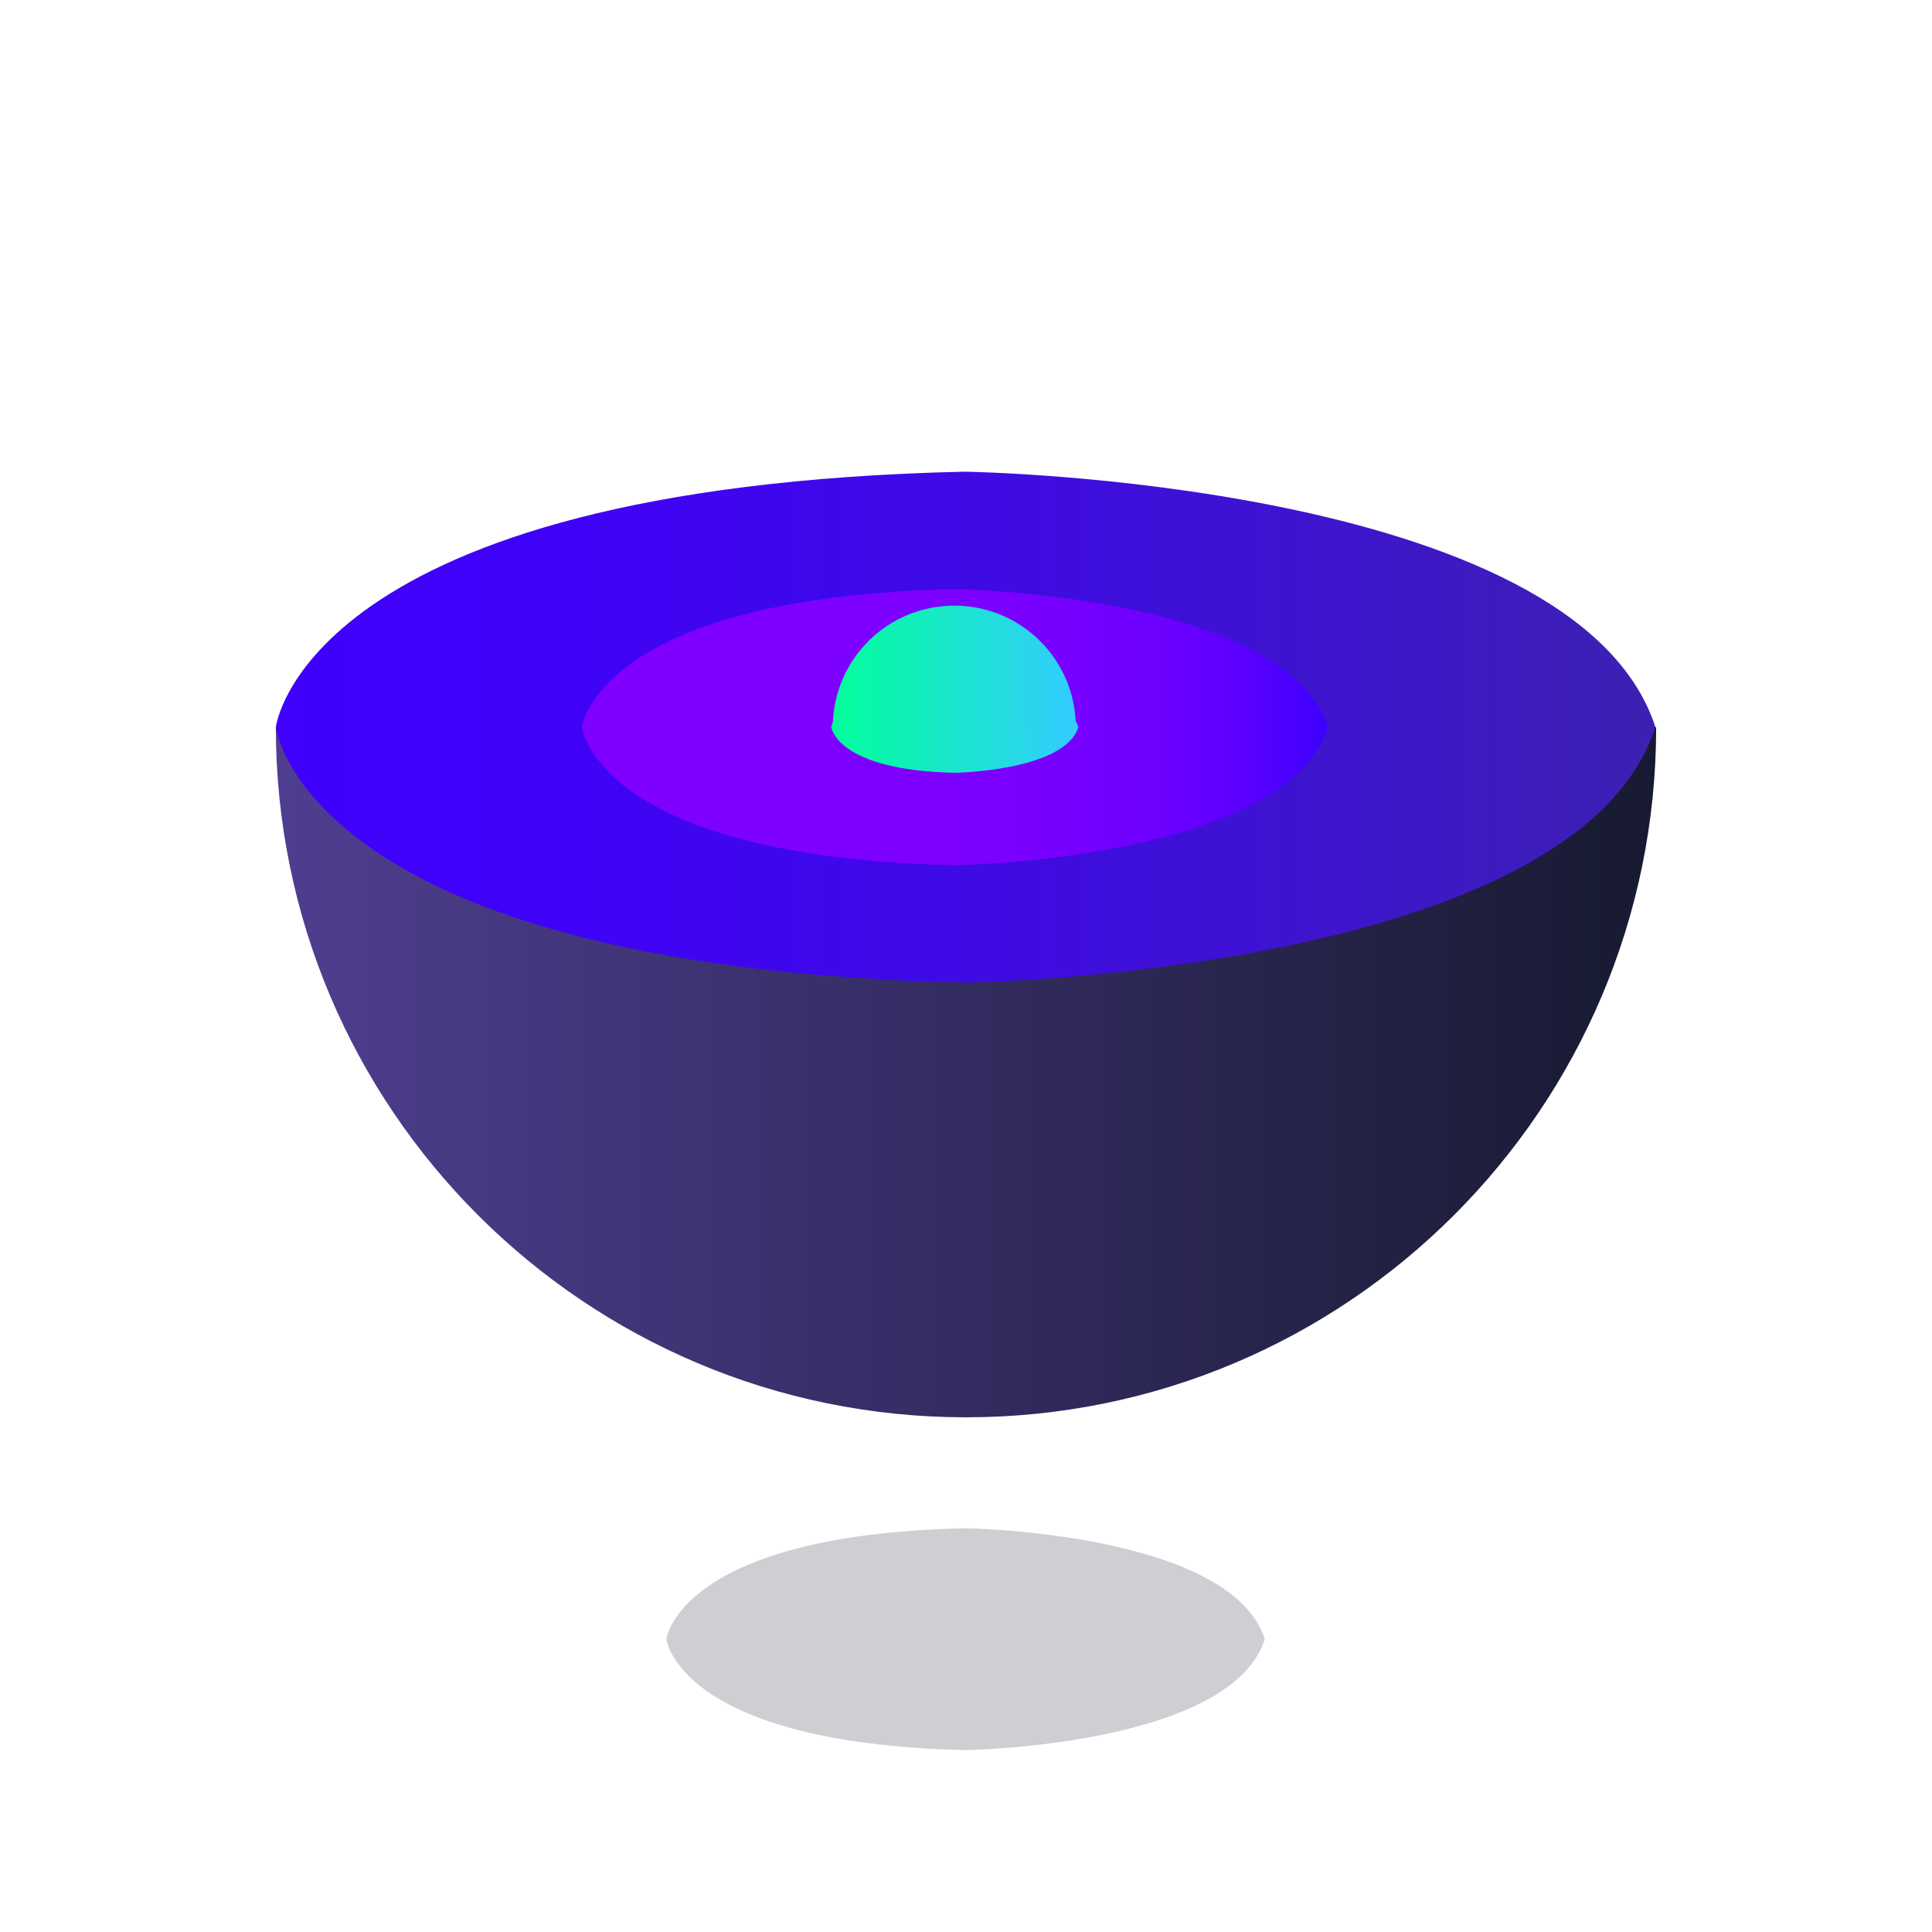
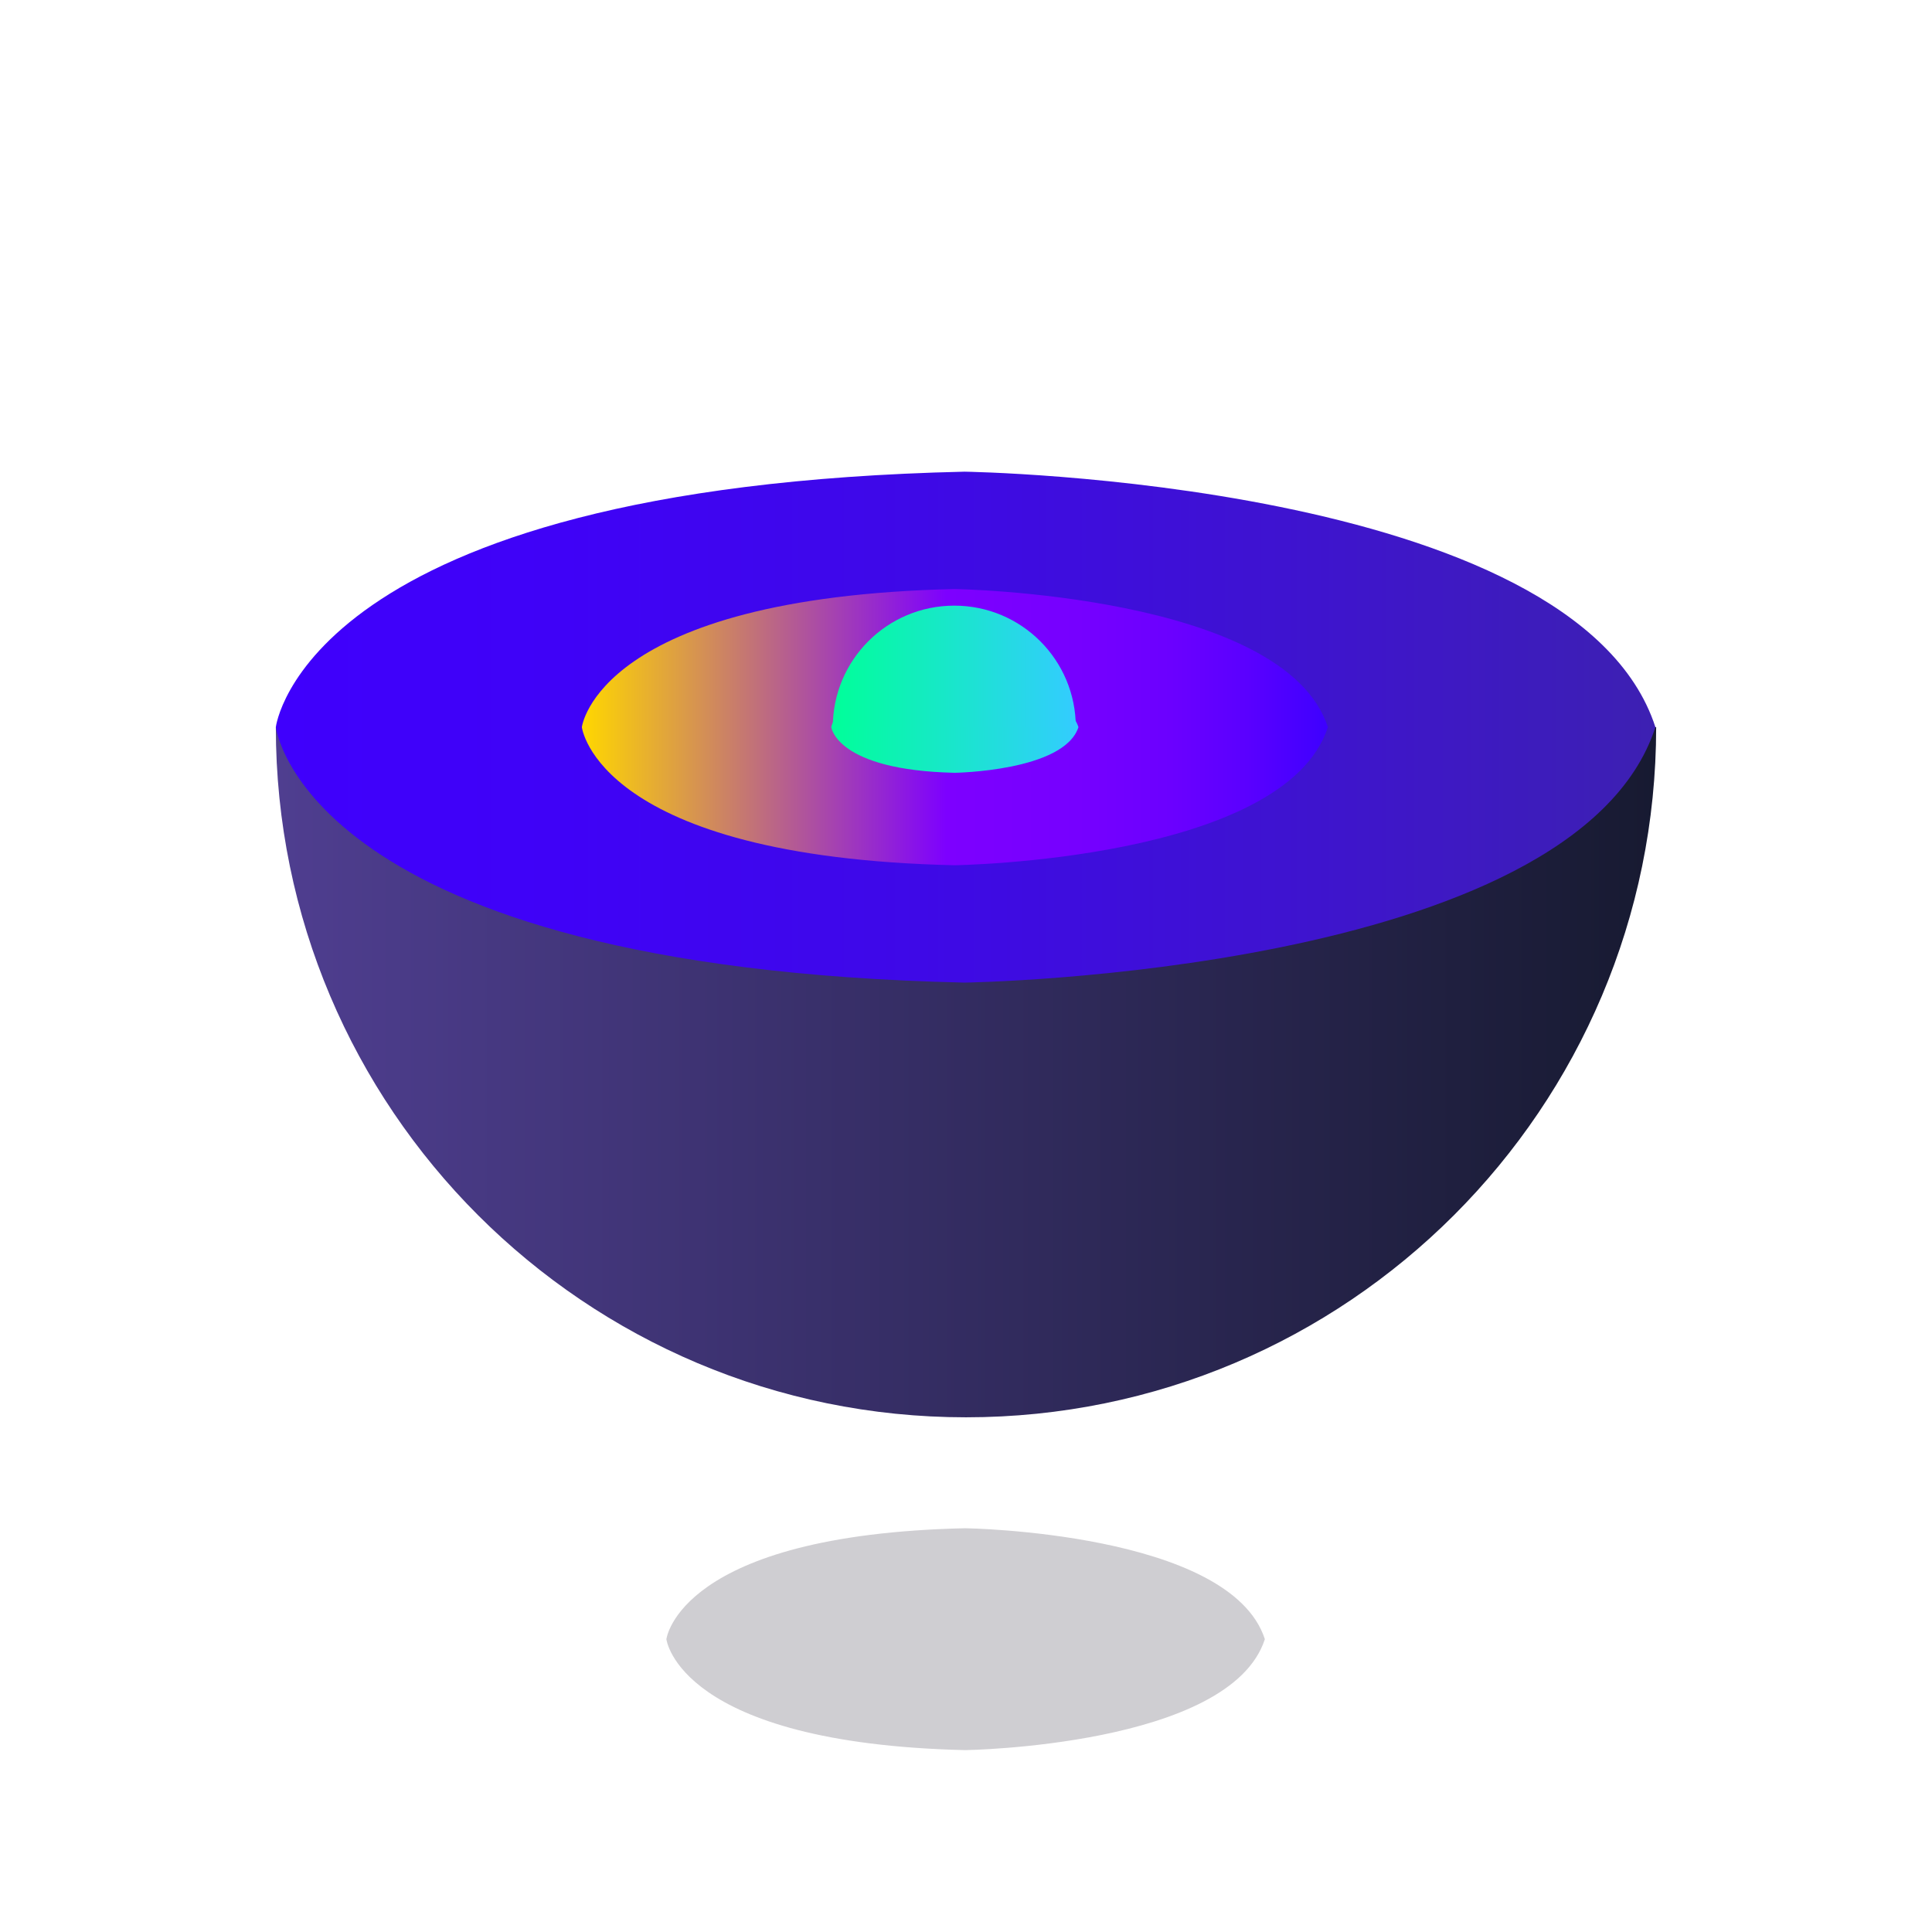
<svg xmlns="http://www.w3.org/2000/svg" version="1.1" id="Capa_1" x="0px" y="0px" viewBox="31 -31 512 512" style="enable-background:new 31 -31 512 512;" xml:space="preserve">
  <style type="text/css">
	.st0{opacity:0.2;fill:#11081C;enable-background:new    ;}
	.st1{fill:none;stroke:url(#SVGID_1_);stroke-width:3;stroke-linecap:round;stroke-linejoin:round;stroke-miterlimit:10;}
	.st2{fill:url(#SVGID_2_);}
	.st3{fill:url(#SVGID_3_);}
	.st4{fill:url(#SVGID_4_);}
	.st5{fill:url(#SVGID_5_);}
	.st6{fill:url(#SVGID_6_);}
</style>
  <path class="st0" d="M286.8,374c-75.9,1.7-79.2,29.4-79.2,29.4s3.2,27.6,79.2,29.4c0,0,70.2-1,79.4-29.4  C357,375,286.8,374,286.8,374z" />
  <linearGradient id="SVGID_1_" gradientUnits="userSpaceOnUse" x1="-526.2" y1="389.3" x2="-526.2" y2="389.3">
    <stop offset="2.945171e-007" style="stop-color:#3F00FC" />
    <stop offset="0.208" style="stop-color:#3F02F7" />
    <stop offset="0.467" style="stop-color:#3E09E7" />
    <stop offset="0.753" style="stop-color:#3E14CE" />
    <stop offset="1" style="stop-color:#3D20B2" />
  </linearGradient>
  <path class="st1" d="M-526.2,389.3" />
  <linearGradient id="SVGID_2_" gradientUnits="userSpaceOnUse" x1="104.087" y1="253.188" x2="469.913" y2="253.188">
    <stop offset="0" style="stop-color:#4F3E90" />
    <stop offset="1" style="stop-color:#171A31" />
  </linearGradient>
  <path class="st2" d="M469.9,161.7c0,101-81.9,182.9-182.9,182.9s-182.9-81.9-182.9-182.9" />
  <linearGradient id="SVGID_3_" gradientUnits="userSpaceOnUse" x1="104.087" y1="161.732" x2="469.722" y2="161.732">
    <stop offset="2.945171e-007" style="stop-color:#3F00FC" />
    <stop offset="0.208" style="stop-color:#3F02F7" />
    <stop offset="0.467" style="stop-color:#3E09E7" />
    <stop offset="0.753" style="stop-color:#3E14CE" />
    <stop offset="1" style="stop-color:#3D20B2" />
  </linearGradient>
  <path class="st3" d="M286.6,94c-175.1,4-182.5,67.7-182.5,67.7s7.5,63.7,182.5,67.7c0,0,161.9-2.3,183.1-67.7  C448.5,96.3,286.6,94,286.6,94z" />
  <linearGradient id="SVGID_4_" gradientUnits="userSpaceOnUse" x1="185.211" y1="161.732" x2="382.857" y2="161.732">
-     <stop offset="1.916698e-007" style="stop-color:#7F00FF" />
+     <stop offset="1.916698e-007" style="stop-color:#FFD700" />
    <stop offset="0.489" style="stop-color:#7D00FF" />
    <stop offset="0.665" style="stop-color:#7600FF" />
    <stop offset="0.79" style="stop-color:#6B00FF" />
    <stop offset="0.892" style="stop-color:#5A00FF" />
    <stop offset="0.978" style="stop-color:#4400FF" />
    <stop offset="1" style="stop-color:#3D00FF" />
  </linearGradient>
  <path class="st4" d="M283.9,125.1c-94.6,2.2-98.7,36.6-98.7,36.6s4,34.4,98.7,36.6c0,0,87.5-1.2,99-36.6  C371.4,126.4,283.9,125.1,283.9,125.1z" />
  <linearGradient id="SVGID_5_" gradientUnits="userSpaceOnUse" x1="251.241" y1="161.732" x2="316.828" y2="161.732">
    <stop offset="0" style="stop-color:#00FF99" />
    <stop offset="1" style="stop-color:#33CCFF" />
  </linearGradient>
  <path class="st5" d="M284,149.6c-31.4,0.7-32.7,12.1-32.7,12.1s1.3,11.4,32.7,12.1c0,0,29-0.4,32.8-12.1  C313,150,284,149.6,284,149.6z" />
  <linearGradient id="SVGID_6_" gradientUnits="userSpaceOnUse" x1="251.671" y1="145.653" x2="315.987" y2="145.653">
    <stop offset="0" style="stop-color:#00FF99" />
    <stop offset="1" style="stop-color:#33CCFF" />
  </linearGradient>
  <path class="st6" d="M251.7,161.7c0-17.8,14.4-32.2,32.2-32.2c17.8,0,32.2,14.4,32.2,32.2" />
</svg>
